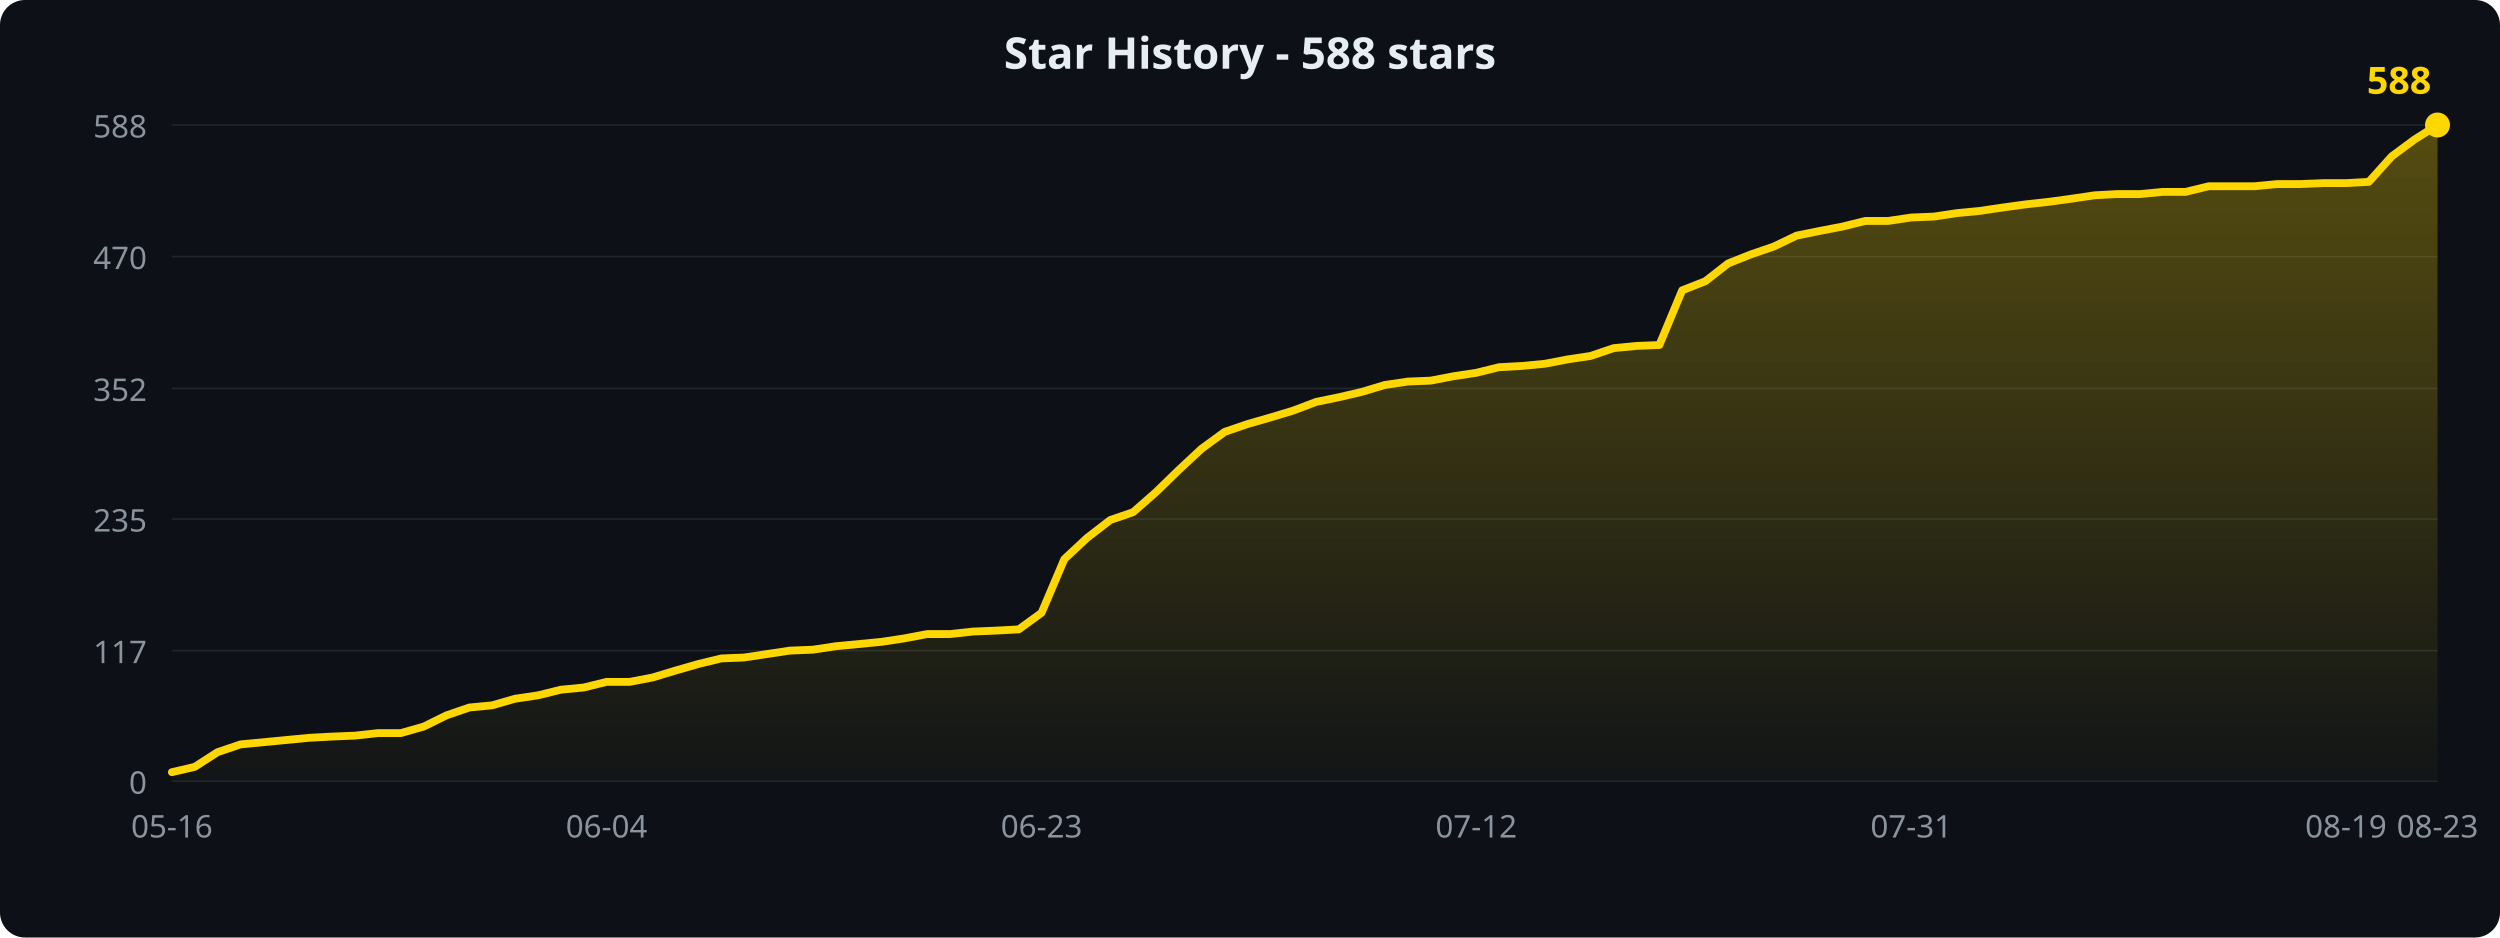
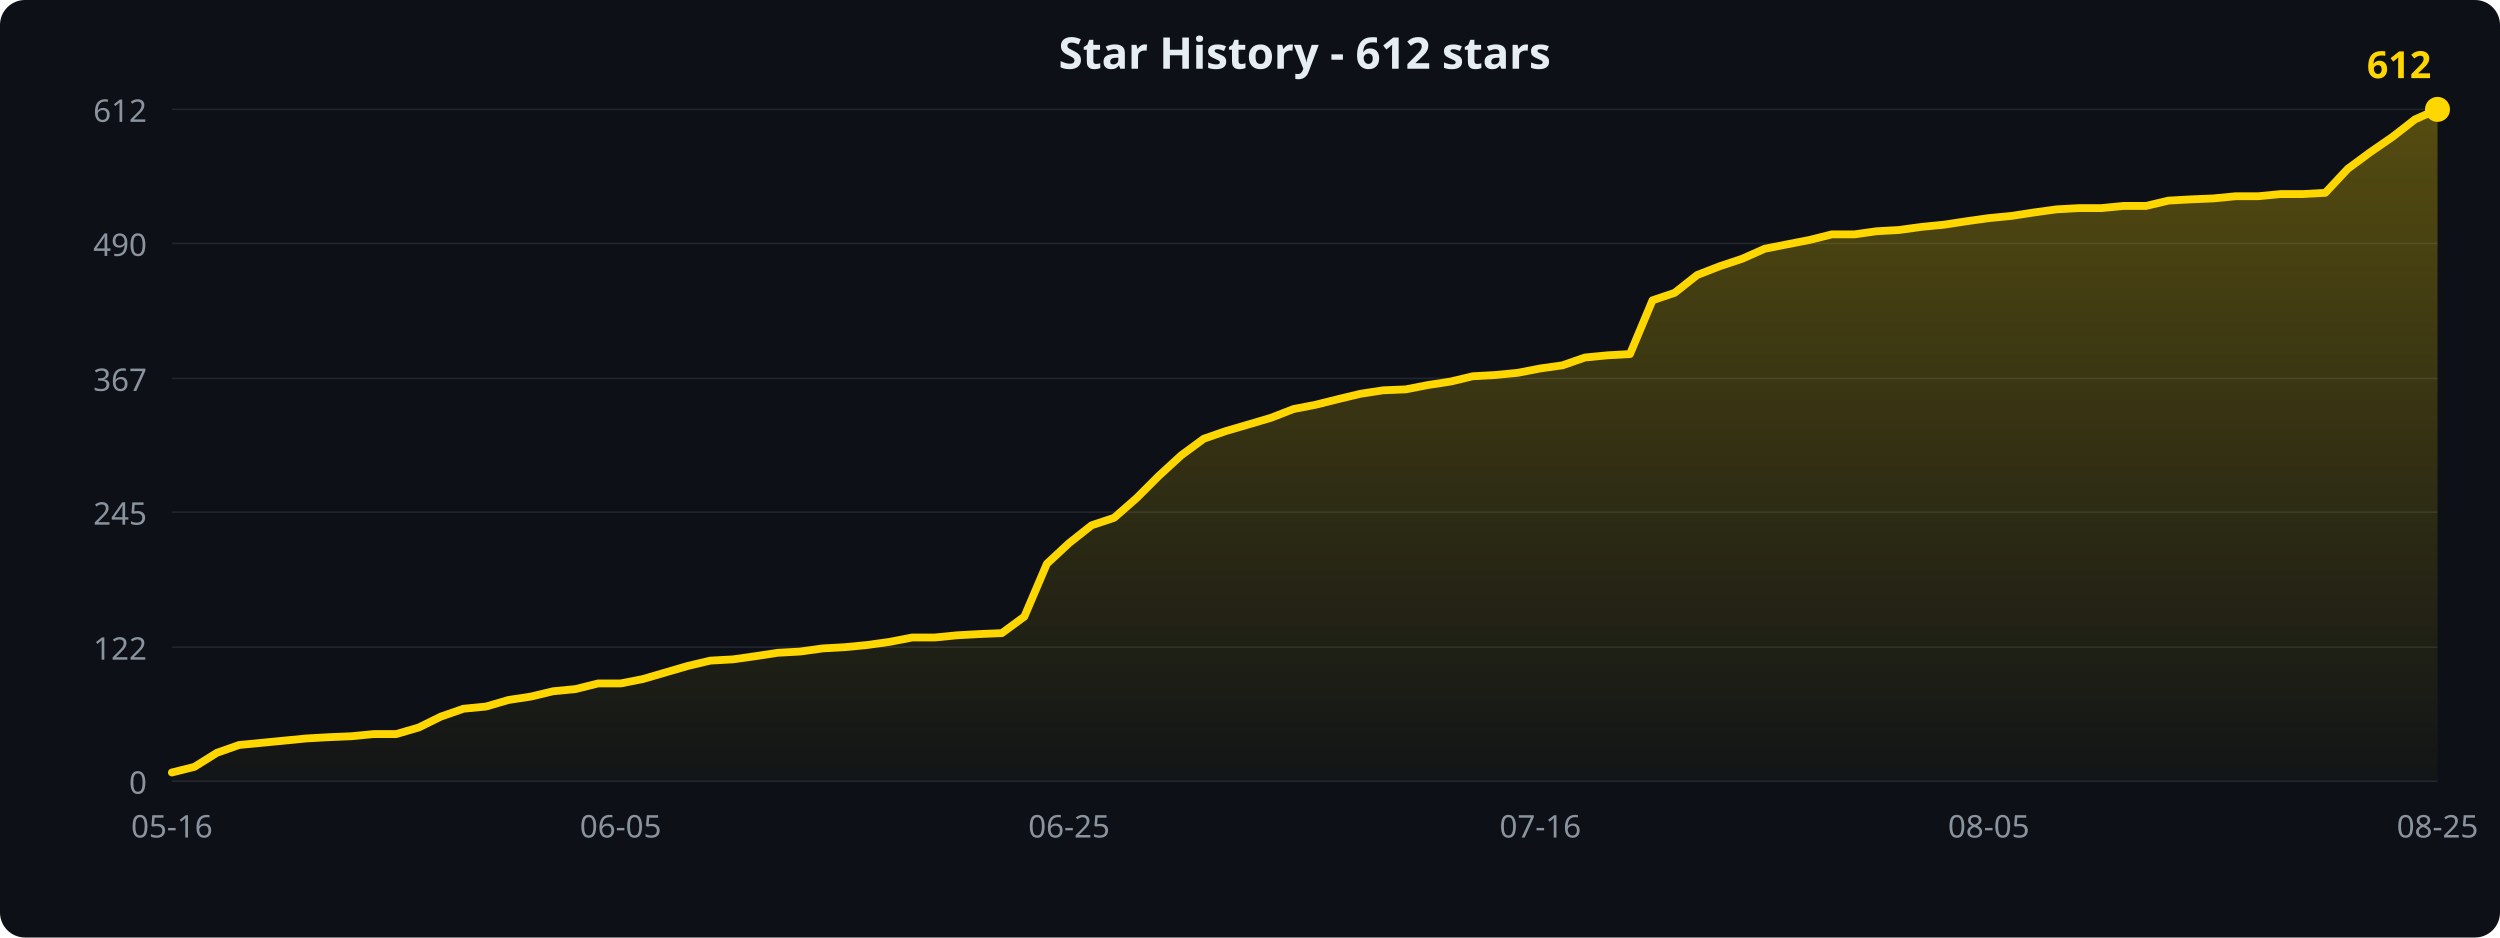
<svg xmlns="http://www.w3.org/2000/svg" viewBox="0 0 800 300" width="800" height="300">
  <defs>
    <linearGradient id="fill" x1="0" y1="0" x2="0" y2="1">
      <stop offset="0%" stop-color="#FFD700" stop-opacity="0.3" />
      <stop offset="100%" stop-color="#FFD700" stop-opacity="0.02" />
    </linearGradient>
  </defs>
  <rect width="800" height="300" rx="8" fill="#0d1117" />
-   <text x="400.0" y="22" text-anchor="middle" fill="#e6edf3" font-family="system-ui,sans-serif" font-size="14" font-weight="600">
-     Star History - 588 stars
+   <text x="417.5" y="22" text-anchor="middle" fill="#e6edf3" font-family="system-ui,sans-serif" font-size="14" font-weight="600">
+     Star History - 612 stars
  </text>
  <line x1="55" y1="250.0" x2="780" y2="250.0" stroke="#21262d" stroke-width="0.5" />
  <text x="47" y="254.0" text-anchor="end" fill="#8b949e" font-family="system-ui,sans-serif" font-size="10">0</text>
-   <line x1="55" y1="208.2" x2="780" y2="208.2" stroke="#21262d" stroke-width="0.5" />
-   <text x="47" y="212.2" text-anchor="end" fill="#8b949e" font-family="system-ui,sans-serif" font-size="10">117</text>
-   <line x1="55" y1="166.1" x2="780" y2="166.1" stroke="#21262d" stroke-width="0.5" />
-   <text x="47" y="170.1" text-anchor="end" fill="#8b949e" font-family="system-ui,sans-serif" font-size="10">235</text>
-   <line x1="55" y1="124.3" x2="780" y2="124.3" stroke="#21262d" stroke-width="0.5" />
-   <text x="47" y="128.3" text-anchor="end" fill="#8b949e" font-family="system-ui,sans-serif" font-size="10">352</text>
-   <line x1="55" y1="82.1" x2="780" y2="82.1" stroke="#21262d" stroke-width="0.5" />
-   <text x="47" y="86.1" text-anchor="end" fill="#8b949e" font-family="system-ui,sans-serif" font-size="10">470</text>
-   <line x1="55" y1="40.0" x2="780" y2="40.0" stroke="#21262d" stroke-width="0.5" />
-   <text x="47" y="44.0" text-anchor="end" fill="#8b949e" font-family="system-ui,sans-serif" font-size="10">588</text>
-   <polygon points="55.0,247.1 62.3,245.4 69.6,240.7 77.0,238.2 84.3,237.5 91.6,236.8 98.9,236.1 106.3,235.7 113.6,235.4 120.9,234.6 128.2,234.6 135.6,232.5 142.9,228.9 150.2,226.4 157.5,225.7 164.8,223.6 172.2,222.5 179.5,220.7 186.8,220.0 194.1,218.2 201.5,218.2 208.8,216.8 216.1,214.6 223.4,212.5 230.8,210.7 238.1,210.4 245.4,209.3 252.7,208.2 260.1,207.9 267.4,206.8 274.7,206.1 282.0,205.4 289.3,204.3 296.7,202.9 304.0,202.9 311.3,202.1 318.6,201.8 326.0,201.4 333.3,196.1 340.6,178.9 347.9,172.1 355.3,166.4 362.6,163.9 369.9,157.5 377.2,150.4 384.5,143.6 391.9,138.2 399.2,135.7 406.5,133.6 413.8,131.4 421.2,128.6 428.5,127.1 435.8,125.4 443.1,123.2 450.5,122.1 457.8,121.8 465.1,120.4 472.4,119.3 479.7,117.5 487.1,117.1 494.4,116.4 501.7,115.0 509.0,113.9 516.4,111.4 523.7,110.7 531.0,110.4 538.3,92.9 545.7,90.0 553.0,84.3 560.3,81.4 567.6,78.9 574.9,75.4 582.3,73.9 589.6,72.5 596.9,70.7 604.2,70.7 611.6,69.6 618.9,69.3 626.2,68.2 633.5,67.5 640.9,66.4 648.2,65.4 655.5,64.6 662.8,63.6 670.2,62.5 677.5,62.1 684.8,62.1 692.1,61.4 699.4,61.4 706.8,59.6 714.1,59.6 721.4,59.6 728.7,58.9 736.1,58.9 743.4,58.6 750.7,58.6 758.0,58.2 765.4,50.0 772.7,44.6 780.0,40.0 780.0,250.0 55.0,250.0" fill="url(#fill)" />
-   <polyline points="55.0,247.1 62.3,245.4 69.6,240.7 77.0,238.2 84.3,237.5 91.6,236.8 98.9,236.1 106.3,235.7 113.6,235.4 120.9,234.6 128.2,234.6 135.6,232.5 142.9,228.9 150.2,226.4 157.5,225.7 164.8,223.6 172.2,222.5 179.5,220.7 186.8,220.0 194.1,218.2 201.5,218.2 208.8,216.8 216.1,214.6 223.4,212.5 230.8,210.7 238.1,210.4 245.4,209.3 252.7,208.2 260.1,207.9 267.4,206.8 274.7,206.1 282.0,205.4 289.3,204.3 296.7,202.9 304.0,202.9 311.3,202.1 318.6,201.8 326.0,201.4 333.3,196.1 340.6,178.9 347.9,172.1 355.3,166.4 362.6,163.9 369.9,157.5 377.2,150.4 384.5,143.6 391.9,138.2 399.2,135.7 406.5,133.6 413.8,131.4 421.2,128.6 428.5,127.1 435.8,125.4 443.1,123.2 450.5,122.1 457.8,121.8 465.1,120.4 472.4,119.3 479.7,117.5 487.1,117.1 494.4,116.4 501.7,115.0 509.0,113.9 516.4,111.4 523.7,110.7 531.0,110.4 538.3,92.9 545.7,90.0 553.0,84.3 560.3,81.4 567.6,78.9 574.9,75.4 582.3,73.9 589.6,72.5 596.9,70.7 604.2,70.7 611.6,69.6 618.9,69.3 626.2,68.2 633.5,67.5 640.9,66.4 648.2,65.4 655.5,64.6 662.8,63.6 670.2,62.5 677.5,62.1 684.8,62.1 692.1,61.4 699.4,61.4 706.8,59.6 714.1,59.6 721.4,59.6 728.7,58.9 736.1,58.9 743.4,58.6 750.7,58.6 758.0,58.2 765.4,50.0 772.7,44.6 780.0,40.0" fill="none" stroke="#FFD700" stroke-width="2.5" stroke-linejoin="round" stroke-linecap="round" />
+   <line x1="55" y1="207.1" x2="780" y2="207.1" stroke="#21262d" stroke-width="0.5" />
+   <text x="47" y="211.1" text-anchor="end" fill="#8b949e" font-family="system-ui,sans-serif" font-size="10">122</text>
+   <line x1="55" y1="163.9" x2="780" y2="163.9" stroke="#21262d" stroke-width="0.5" />
+   <text x="47" y="167.9" text-anchor="end" fill="#8b949e" font-family="system-ui,sans-serif" font-size="10">245</text>
+   <line x1="55" y1="121.1" x2="780" y2="121.1" stroke="#21262d" stroke-width="0.5" />
+   <text x="47" y="125.1" text-anchor="end" fill="#8b949e" font-family="system-ui,sans-serif" font-size="10">367</text>
+   <line x1="55" y1="77.9" x2="780" y2="77.9" stroke="#21262d" stroke-width="0.5" />
+   <text x="47" y="81.9" text-anchor="end" fill="#8b949e" font-family="system-ui,sans-serif" font-size="10">490</text>
+   <line x1="55" y1="35.0" x2="780" y2="35.0" stroke="#21262d" stroke-width="0.5" />
+   <text x="47" y="39.0" text-anchor="end" fill="#8b949e" font-family="system-ui,sans-serif" font-size="10">612</text>
+   <polygon points="55.0,250 55.0,247.2 62.2,245.4 69.4,240.9 76.5,238.4 83.7,237.7 90.9,237.0 98.1,236.3 105.2,235.9 112.4,235.6 119.6,234.9 126.8,234.9 134.0,232.8 141.1,229.3 148.3,226.8 155.5,226.1 162.7,224.0 169.9,222.9 177.0,221.2 184.2,220.5 191.4,218.7 198.6,218.7 205.7,217.3 212.9,215.2 220.1,213.1 227.3,211.4 234.5,211.0 241.6,210.0 248.8,208.9 256.0,208.5 263.2,207.5 270.3,207.1 277.5,206.4 284.7,205.4 291.9,204.0 299.1,204.0 306.2,203.3 313.4,202.9 320.6,202.6 327.8,197.3 335.0,180.4 342.1,173.8 349.3,168.1 356.5,165.7 363.7,159.4 370.8,152.3 378.0,145.7 385.2,140.4 392.4,137.9 399.6,135.8 406.7,133.7 413.9,130.9 421.1,129.5 428.3,127.7 435.4,126.0 442.6,124.9 449.8,124.6 457.0,123.2 464.2,122.1 471.3,120.4 478.5,120.0 485.7,119.3 492.9,117.9 500.0,116.9 507.2,114.4 514.4,113.7 521.6,113.3 528.8,96.1 535.9,93.7 543.1,88.0 550.3,85.2 557.5,82.8 564.7,79.6 571.8,78.2 579.0,76.8 586.2,75.0 593.4,75.0 600.5,74.0 607.7,73.6 614.9,72.6 622.1,71.9 629.3,70.8 636.4,69.8 643.6,69.1 650.8,68.0 658.0,67.0 665.1,66.6 672.3,66.6 679.5,65.9 686.7,65.9 693.9,64.2 701.0,63.8 708.2,63.5 715.4,62.8 722.6,62.8 729.8,62.1 736.9,62.1 744.1,61.7 751.3,54.0 758.5,48.7 765.6,43.8 772.8,38.2 780.0,35.0 780.0,250" fill="url(#fill)" />
+   <polyline points="55.0,247.2 62.2,245.4 69.4,240.9 76.5,238.4 83.7,237.7 90.9,237.0 98.1,236.3 105.2,235.9 112.4,235.6 119.6,234.9 126.8,234.9 134.0,232.8 141.1,229.3 148.3,226.8 155.5,226.1 162.7,224.0 169.9,222.9 177.0,221.2 184.2,220.5 191.4,218.7 198.6,218.7 205.7,217.3 212.9,215.2 220.1,213.1 227.3,211.4 234.5,211.0 241.6,210.0 248.8,208.9 256.0,208.5 263.2,207.5 270.3,207.1 277.5,206.4 284.7,205.4 291.9,204.0 299.1,204.0 306.2,203.3 313.4,202.9 320.6,202.6 327.8,197.3 335.0,180.4 342.1,173.8 349.3,168.1 356.5,165.7 363.7,159.4 370.8,152.3 378.0,145.7 385.2,140.4 392.4,137.9 399.6,135.8 406.7,133.7 413.9,130.9 421.1,129.5 428.3,127.7 435.4,126.0 442.6,124.9 449.8,124.6 457.0,123.2 464.2,122.1 471.3,120.4 478.5,120.0 485.7,119.3 492.9,117.9 500.0,116.9 507.2,114.4 514.4,113.7 521.6,113.3 528.8,96.1 535.9,93.7 543.1,88.0 550.3,85.2 557.5,82.8 564.7,79.6 571.8,78.2 579.0,76.8 586.2,75.0 593.4,75.0 600.5,74.0 607.7,73.6 614.9,72.6 622.1,71.9 629.3,70.8 636.4,69.8 643.6,69.1 650.8,68.0 658.0,67.0 665.1,66.6 672.3,66.6 679.5,65.9 686.7,65.9 693.9,64.2 701.0,63.8 708.2,63.5 715.4,62.8 722.6,62.8 729.8,62.1 736.9,62.1 744.1,61.7 751.3,54.0 758.5,48.7 765.6,43.8 772.8,38.2 780.0,35.0" fill="none" stroke="#FFD700" stroke-width="2.5" stroke-linejoin="round" stroke-linecap="round" />
  <text x="55.0" y="268" text-anchor="middle" fill="#8b949e" font-family="system-ui,sans-serif" font-size="10">05-16</text>
-   <text x="194.1" y="268" text-anchor="middle" fill="#8b949e" font-family="system-ui,sans-serif" font-size="10">06-04</text>
-   <text x="333.3" y="268" text-anchor="middle" fill="#8b949e" font-family="system-ui,sans-serif" font-size="10">06-23</text>
-   <text x="472.4" y="268" text-anchor="middle" fill="#8b949e" font-family="system-ui,sans-serif" font-size="10">07-12</text>
-   <text x="611.6" y="268" text-anchor="middle" fill="#8b949e" font-family="system-ui,sans-serif" font-size="10">07-31</text>
-   <text x="750.7" y="268" text-anchor="middle" fill="#8b949e" font-family="system-ui,sans-serif" font-size="10">08-19</text>
-   <text x="780.0" y="268" text-anchor="middle" fill="#8b949e" font-family="system-ui,sans-serif" font-size="10">08-23</text>
-   <circle cx="780.0" cy="40.0" r="4" fill="#FFD700" />
-   <text x="778.0" y="30.0" text-anchor="end" fill="#FFD700" font-family="system-ui,sans-serif" font-size="12" font-weight="600">588</text>
+   <text x="198.6" y="268" text-anchor="middle" fill="#8b949e" font-family="system-ui,sans-serif" font-size="10">06-05</text>
+   <text x="342.1" y="268" text-anchor="middle" fill="#8b949e" font-family="system-ui,sans-serif" font-size="10">06-25</text>
+   <text x="492.9" y="268" text-anchor="middle" fill="#8b949e" font-family="system-ui,sans-serif" font-size="10">07-16</text>
+   <text x="636.4" y="268" text-anchor="middle" fill="#8b949e" font-family="system-ui,sans-serif" font-size="10">08-05</text>
+   <text x="780.0" y="268" text-anchor="middle" fill="#8b949e" font-family="system-ui,sans-serif" font-size="10">08-25</text>
+   <circle cx="780.0" cy="35.0" r="4" fill="#FFD700" />
+   <text x="778.0" y="25.0" text-anchor="end" fill="#FFD700" font-family="system-ui,sans-serif" font-size="12" font-weight="600">612</text>
</svg>
